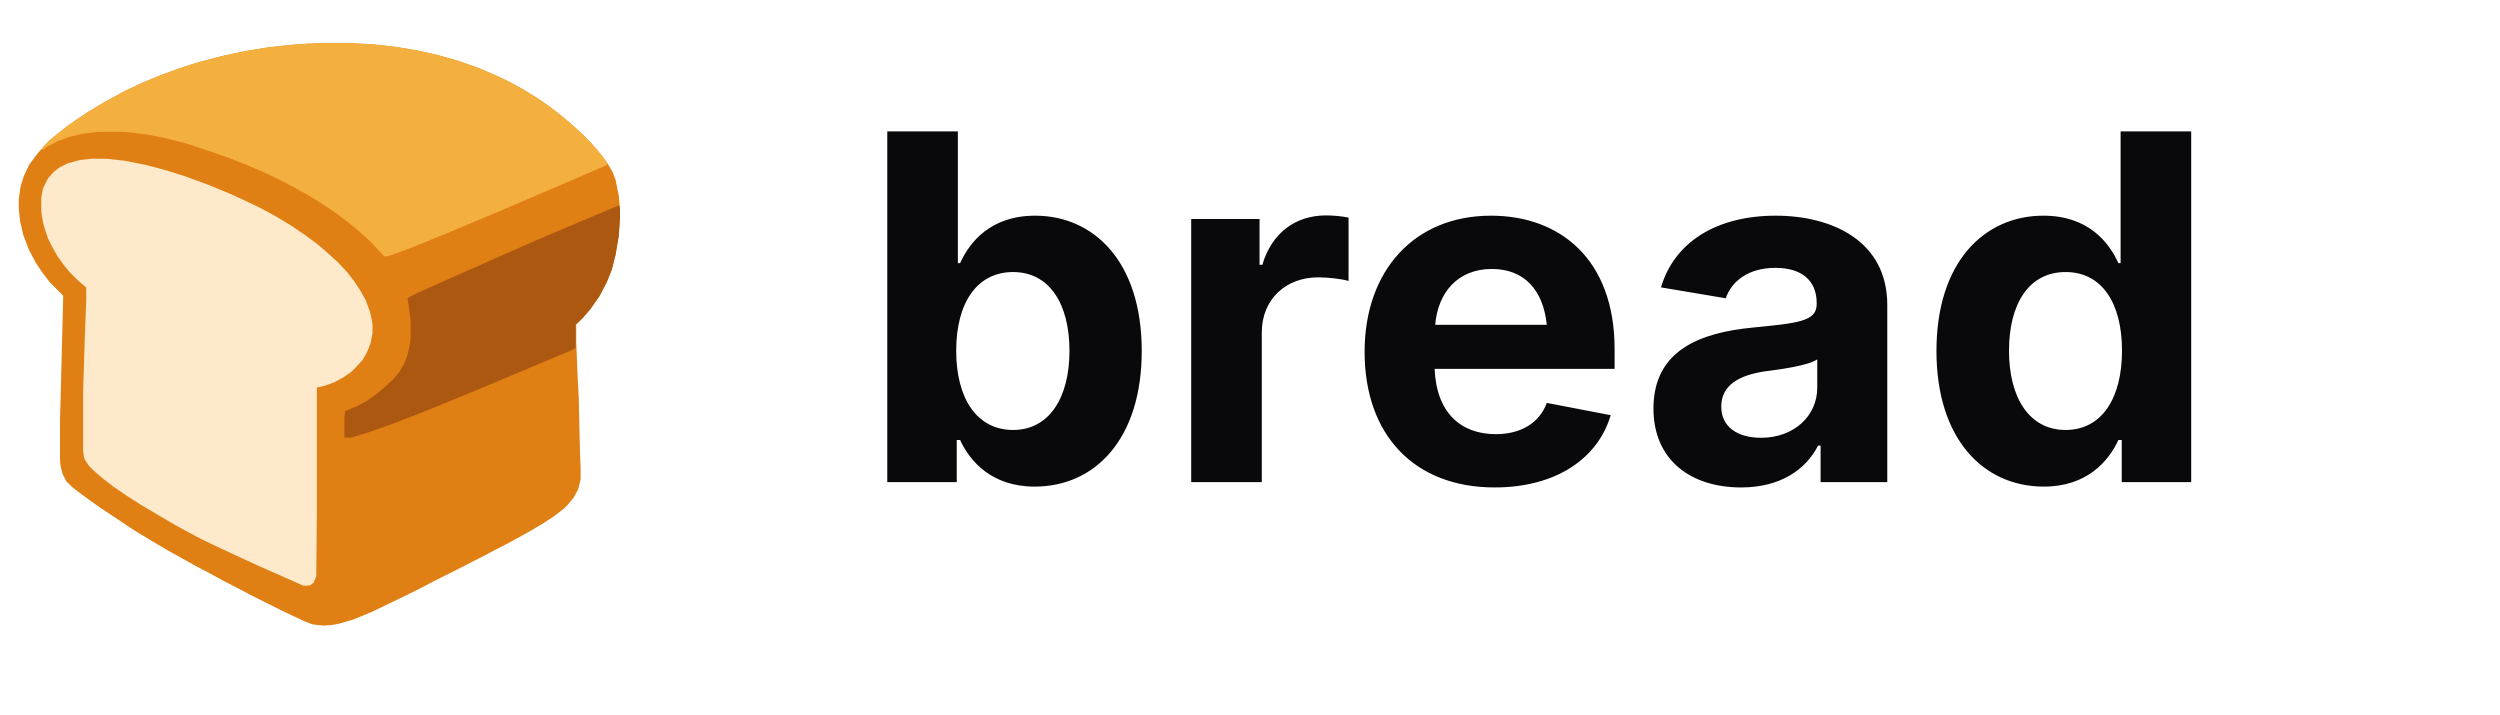
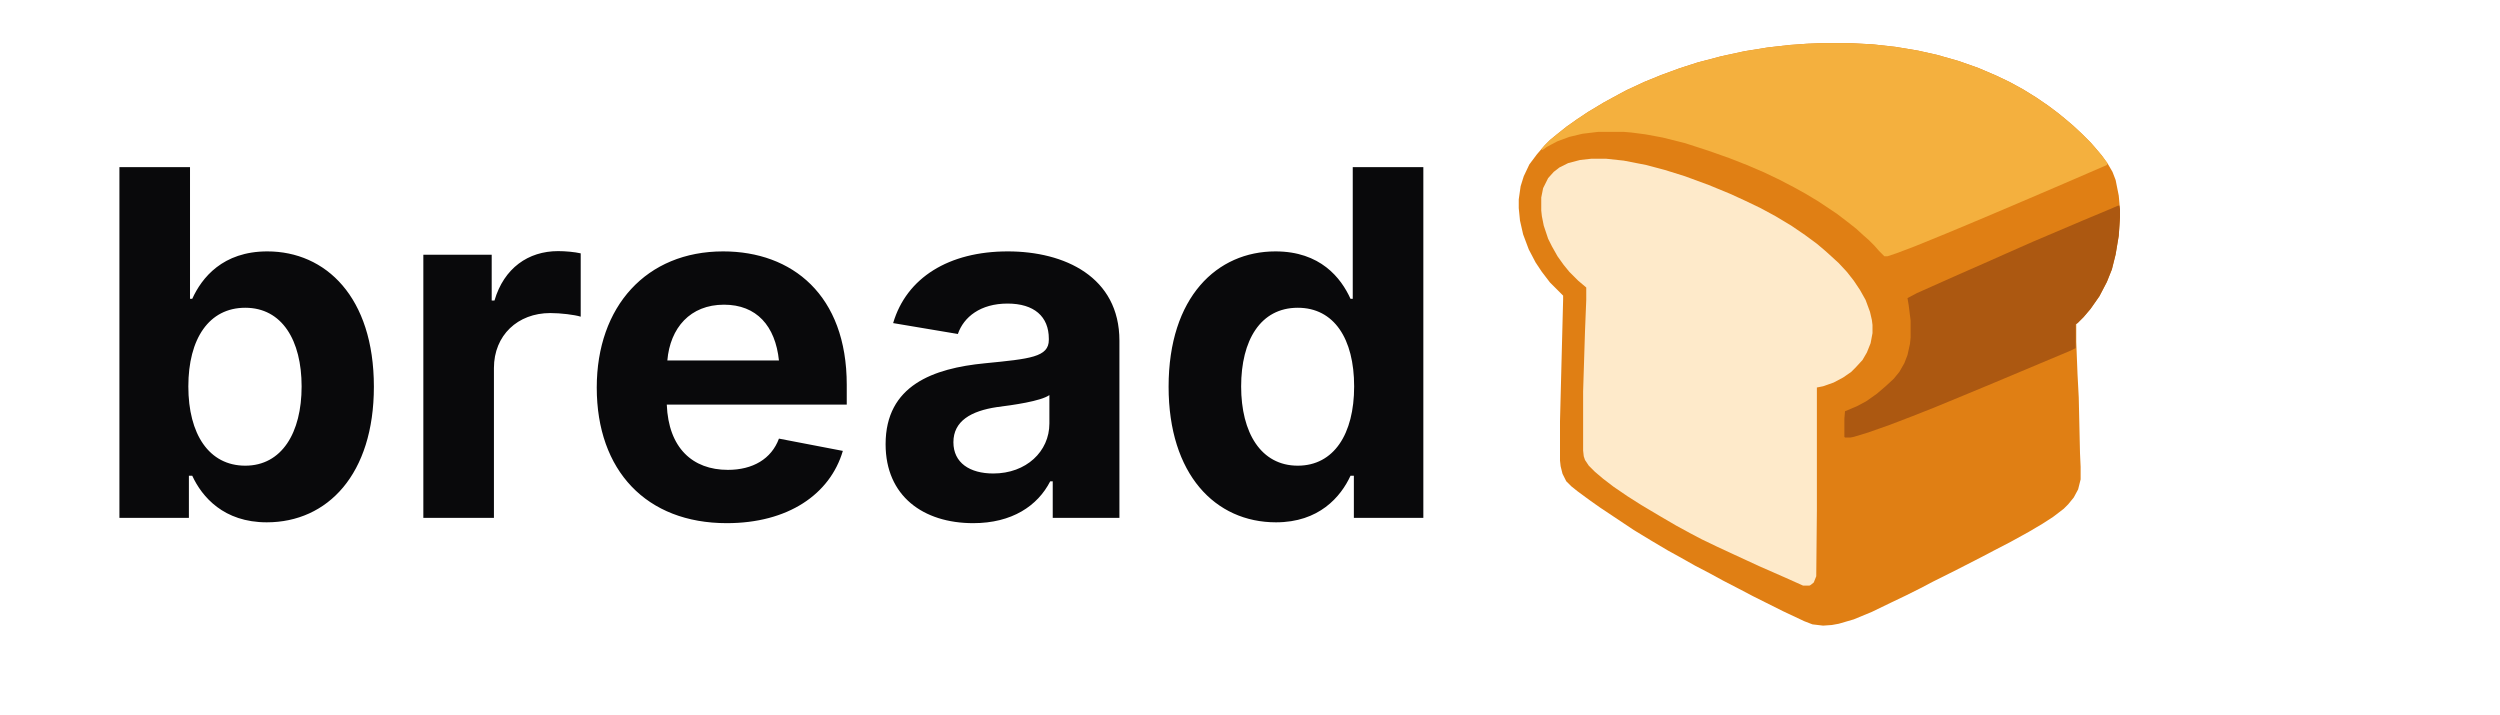
<svg xmlns="http://www.w3.org/2000/svg" width="140" height="40" viewBox="0 0 140 40" fill="none">
-   <g transform="scale(0.035) translate(0, 20)">
+   <g transform="scale(0.035) translate(2400, 20)">
    <path transform="translate(514,49)" d="m0 0h46l37 2 36 4 36 6 31 7 35 10 31 11 28 12 21 10 22 12 21 13 19 13 16 12 11 9 13 11 15 14 13 13 7 8 11 13 10 14 7 12 5 13 5 25 2 22v13l-2 29-5 30-6 24-8 20-12 23-14 20-11 13-10 10-2 1v29l2 51 2 38 2 89 1 22v20l-4 16-7 13-9 11-7 7-17 13-17 11-22 13-29 16-27 14-19 10-41 21-38 19-19 10-24 12-23 11-31 15-29 12-24 7-11 2-14 1-17-2-13-5-34-16-48-24-19-10-29-15-22-12-23-12-23-13-20-11-27-16-28-17-54-36-17-12-19-14-10-8-8-8-6-12-3-12-1-9v-63l5-195v-6l-21-21-13-17-10-15-11-21-9-24-5-22-2-20v-14l3-21 5-16 9-19 12-16 12-14 9-9 11-9 15-12 17-12 18-12 25-15 22-12 15-8 28-13 27-11 30-11 28-9 38-10 37-8 37-6 35-4 28-2z" fill="#E07F14" />
    <path transform="translate(146,234)" d="m0 0h24l28 3 36 7 30 8 32 10 38 14 34 14 24 11 25 12 24 13 25 15 22 15 19 14 13 11 10 9 12 11 13 14 11 14 10 15 9 16 7 19 3 13 1 8v13l-3 16-6 15-7 12-11 12-7 7-13 9-15 8-17 6-10 2v197l-1 105-4 10-5 4-2 1h-10l-29-13-41-18-39-18-28-13-25-12-19-10-22-12-24-14-32-19-22-14-22-15-17-13-13-11-10-10-6-9-2-6-1-9v-95l3-96 2-50v-20l-13-11-14-14-9-11-10-14-9-16-6-12-7-21-3-15-1-9v-21l3-15 8-16 9-10 9-7 14-7 19-5z" fill="#FEEACA" />
    <path transform="translate(514,49)" d="m0 0h46l37 2 36 4 36 6 31 7 35 10 31 11 28 12 21 10 22 12 21 13 19 13 16 12 11 9 13 11 15 14 13 13 7 8 11 13 9 12-1 3-30 13-37 16-56 24-54 23-45 19-36 15-49 20-29 11-15 5h-5l-9-9-7-8-9-9-8-7-12-11-14-11-17-13-30-20-20-12-18-10-23-12-25-12-28-12-28-11-34-12-37-12-36-9-27-5-23-3-12-1h-41l-25 3-21 5-19 7-17 9-7 5-2-1 7-8 7-7 11-9 15-12 17-12 18-12 25-15 22-12 15-8 28-13 27-11 30-11 28-9 38-10 37-8 37-6 35-4 28-2z" fill="#F4B03E" />
    <path transform="translate(989,309)" d="m0 0h2l1 6v13l-2 29-5 30-6 24-8 20-12 23-14 20-11 13-10 10-3 2v38l-8 4-131 55-41 17-46 19-38 15-34 13-34 12-23 7-5 1h-9l-1-1v-29l1-12 19-8 15-8 17-12 14-12 13-12 9-11 8-14 5-13 4-18 1-10v-27l-3-24-2-12 15-8 65-29 41-18 36-16 43-19 80-34 43-18z" fill="#AC5811" />
  </g>
-   <text x="48" y="27" font-family="Inter, -apple-system, BlinkMacSystemFont, 'Segoe UI', sans-serif" font-size="27" font-weight="700" fill="#09090B">bread</text>
+   <text x="5" y="29" font-family="Inter, -apple-system, BlinkMacSystemFont, 'Segoe UI', sans-serif" font-size="27" font-weight="700" fill="#09090B">bread</text>
</svg>
